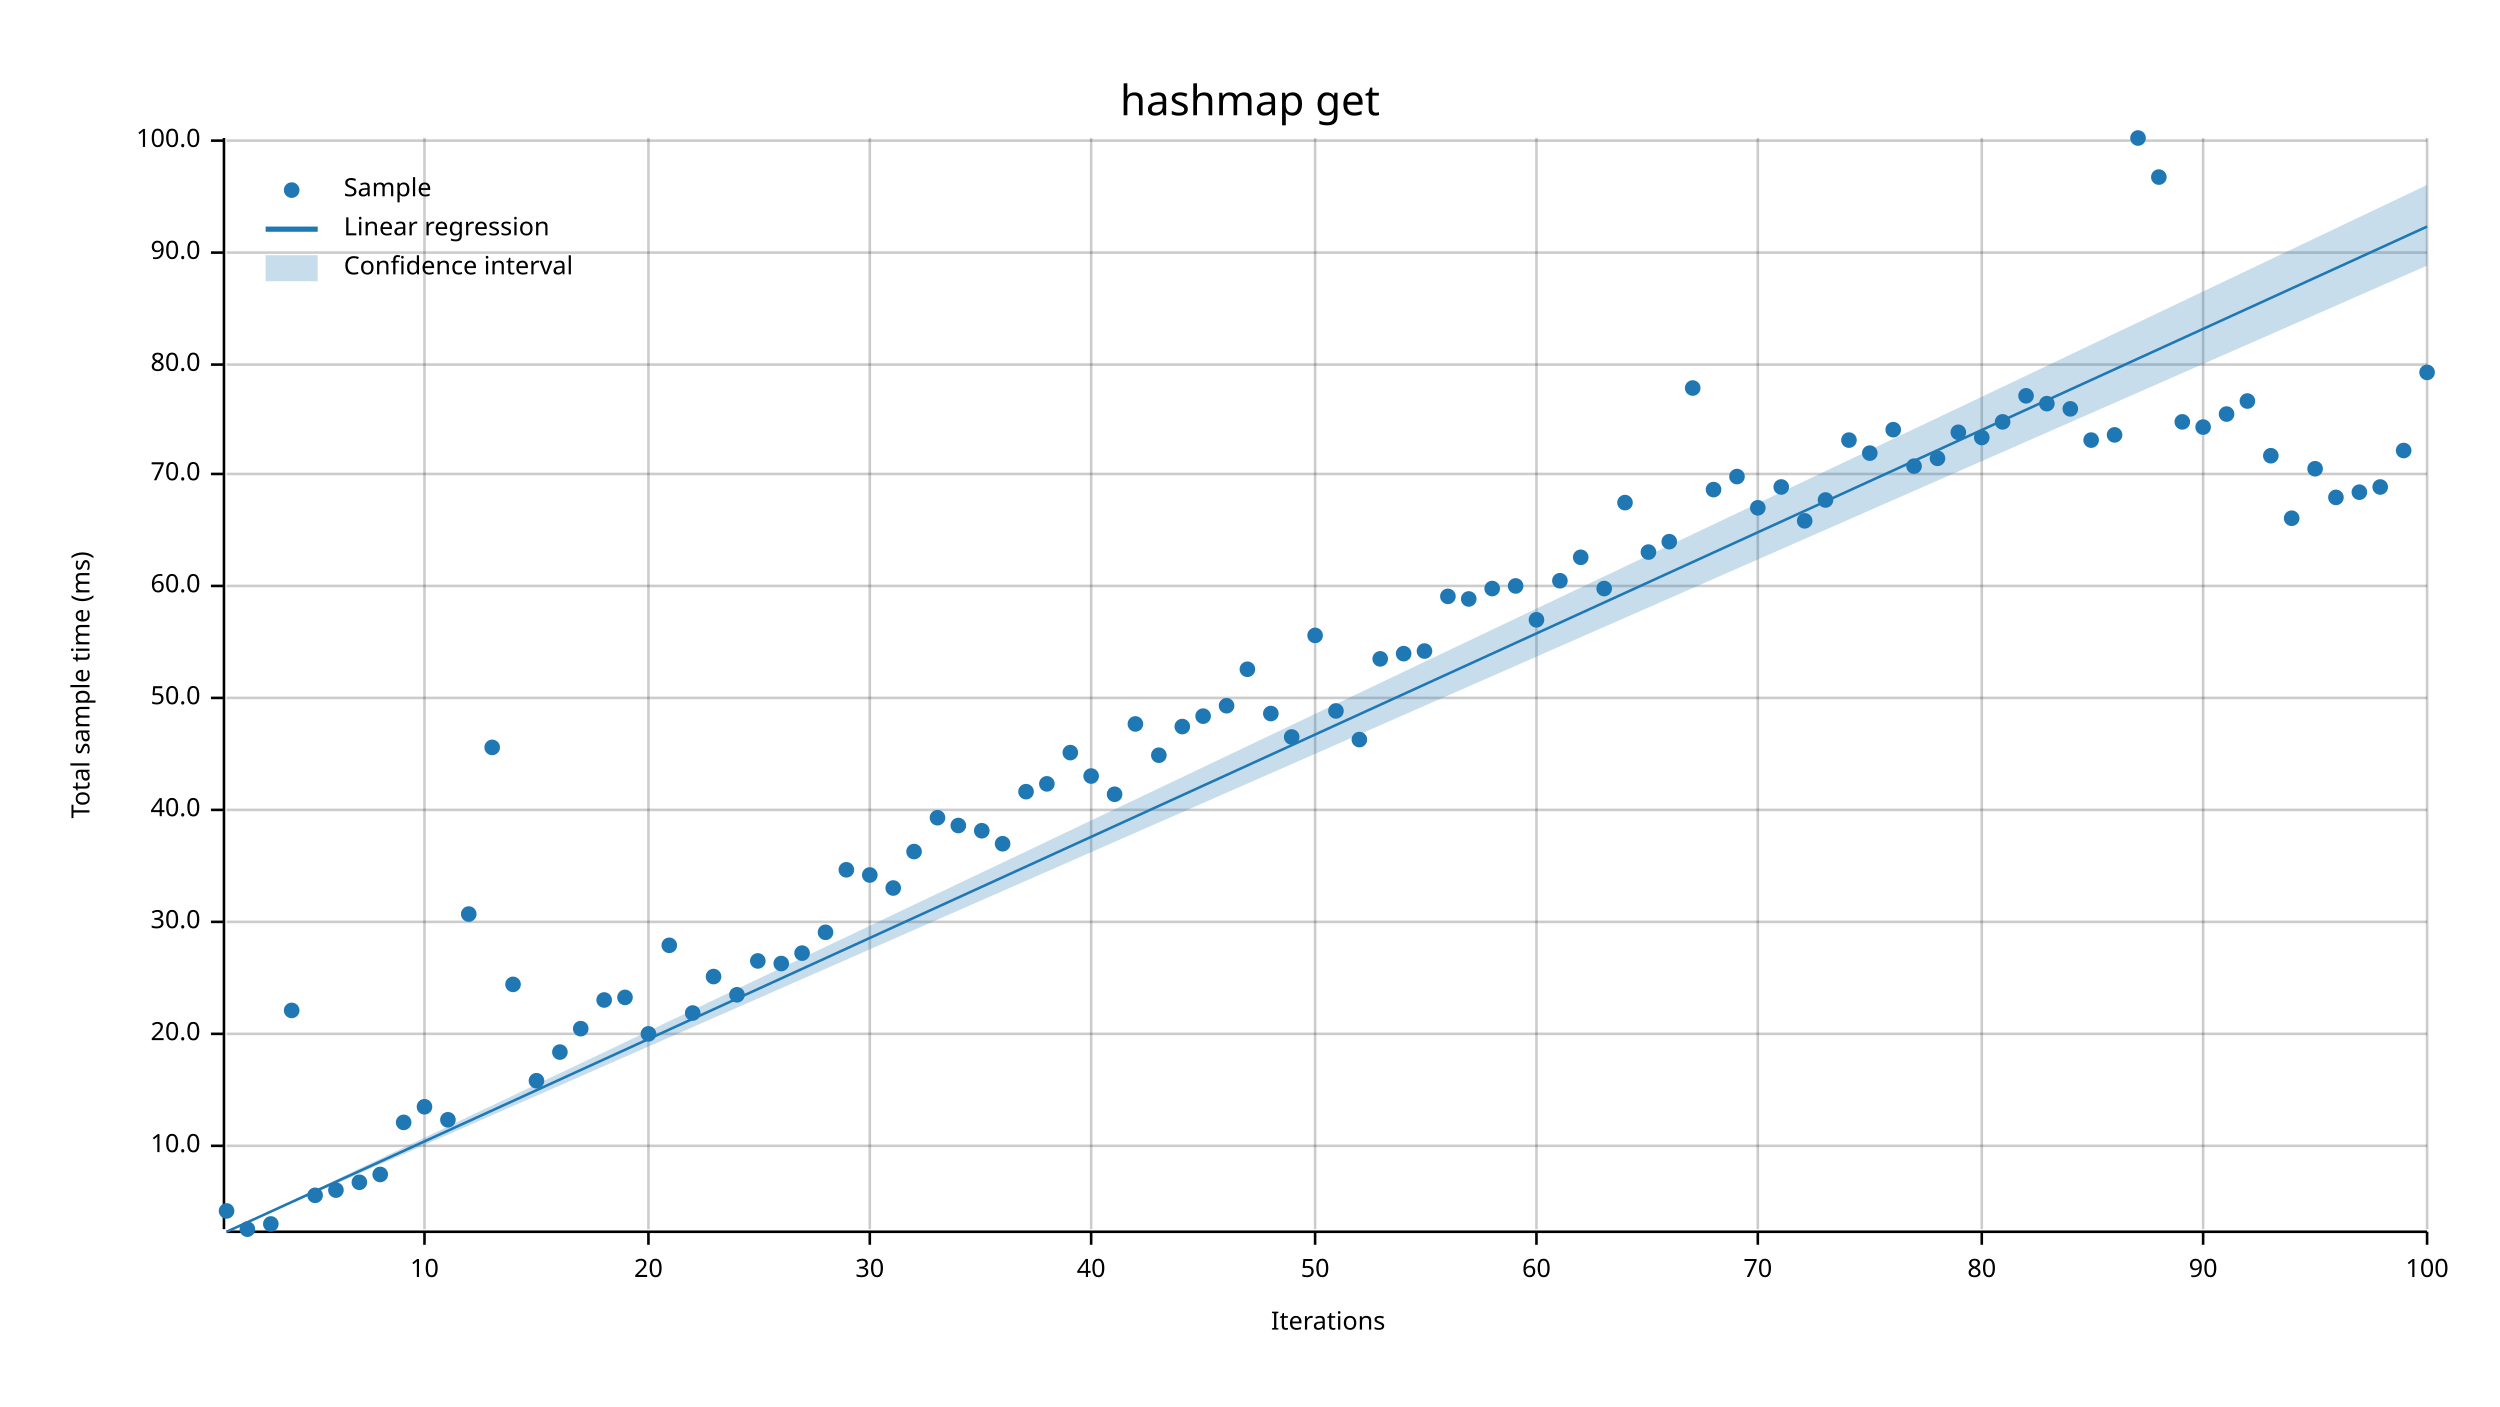
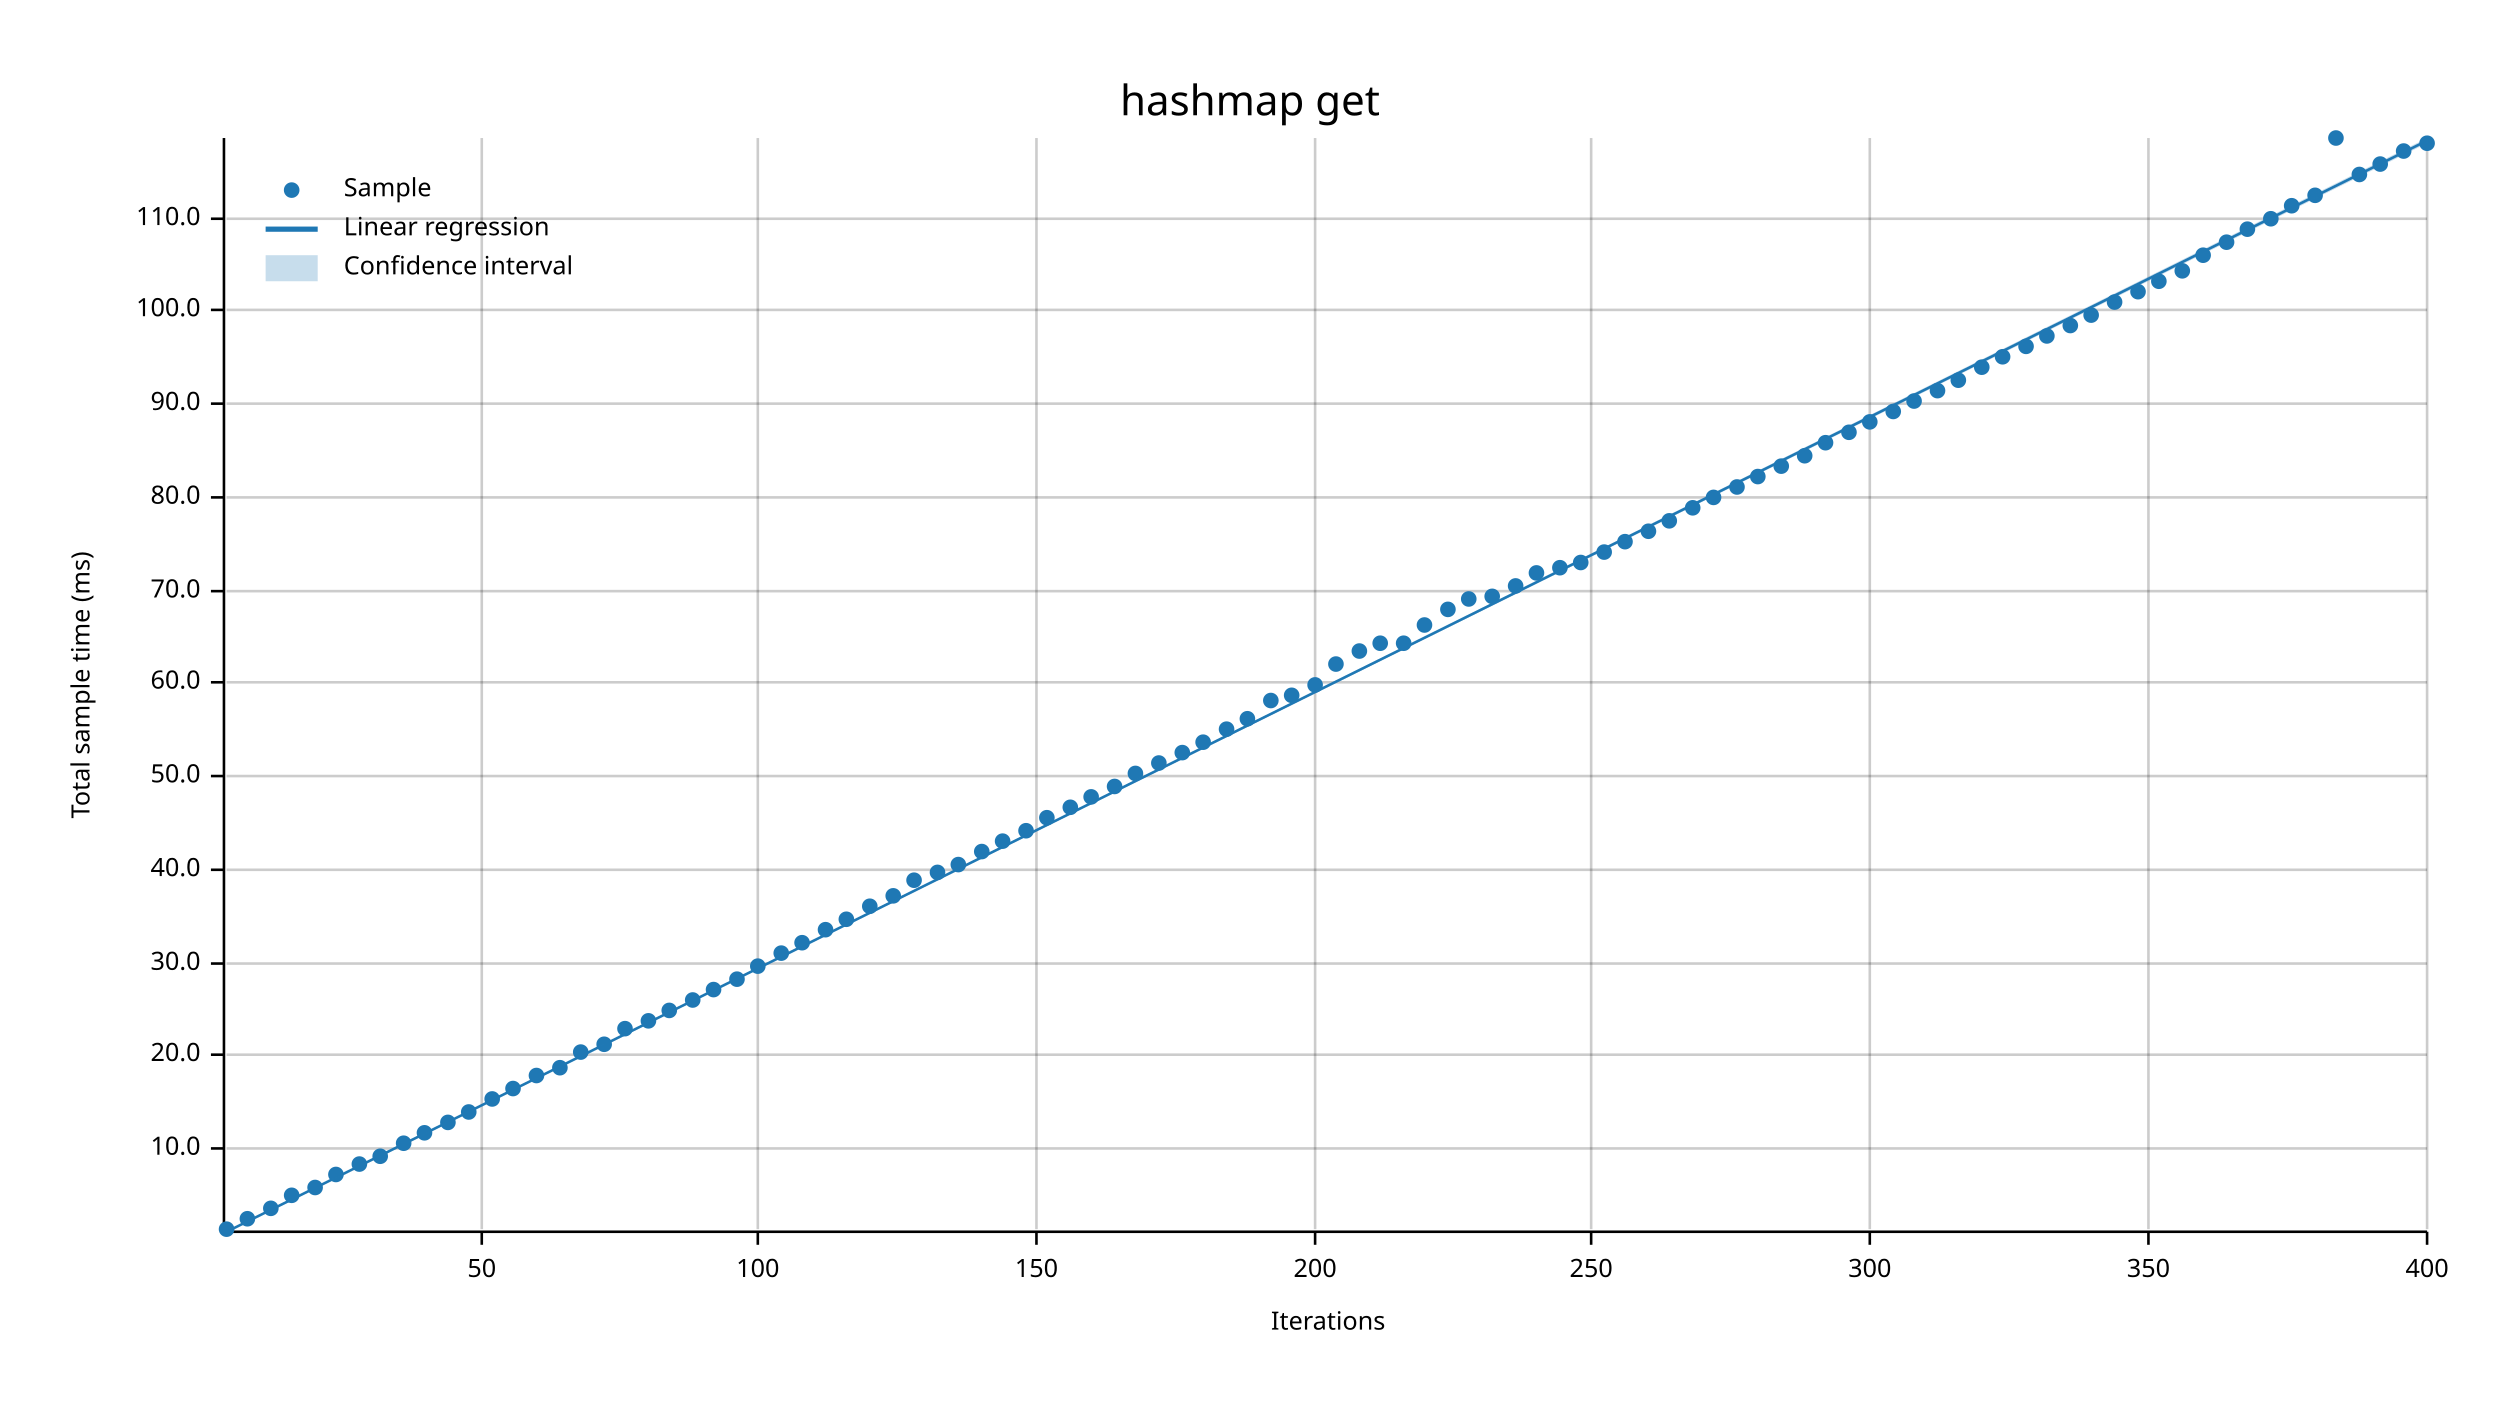
<svg xmlns="http://www.w3.org/2000/svg" width="960" height="540" viewBox="0 0 960 540">
  <text x="480" y="32" dy="0.76em" text-anchor="middle" font-family="sans-serif" font-size="16.129" opacity="1" fill="#000000">
hashmap get
</text>
  <text x="27" y="263" dy="0.76em" text-anchor="middle" font-family="sans-serif" font-size="9.677" opacity="1" fill="#000000" transform="rotate(270, 27, 263)">
Total sample time (ms)
</text>
  <text x="510" y="513" dy="-0.5ex" text-anchor="middle" font-family="sans-serif" font-size="9.677" opacity="1" fill="#000000">
Iterations
</text>
-   <line opacity="0.2" stroke="#000000" stroke-width="1" x1="163" y1="472" x2="163" y2="53" />
-   <line opacity="0.2" stroke="#000000" stroke-width="1" x1="249" y1="472" x2="249" y2="53" />
-   <line opacity="0.2" stroke="#000000" stroke-width="1" x1="334" y1="472" x2="334" y2="53" />
-   <line opacity="0.2" stroke="#000000" stroke-width="1" x1="419" y1="472" x2="419" y2="53" />
+   <line opacity="0.2" stroke="#000000" stroke-width="1" x1="185" y1="472" x2="185" y2="53" />
+   <line opacity="0.2" stroke="#000000" stroke-width="1" x1="291" y1="472" x2="291" y2="53" />
+   <line opacity="0.2" stroke="#000000" stroke-width="1" x1="398" y1="472" x2="398" y2="53" />
  <line opacity="0.2" stroke="#000000" stroke-width="1" x1="505" y1="472" x2="505" y2="53" />
-   <line opacity="0.2" stroke="#000000" stroke-width="1" x1="590" y1="472" x2="590" y2="53" />
-   <line opacity="0.2" stroke="#000000" stroke-width="1" x1="675" y1="472" x2="675" y2="53" />
-   <line opacity="0.2" stroke="#000000" stroke-width="1" x1="761" y1="472" x2="761" y2="53" />
-   <line opacity="0.2" stroke="#000000" stroke-width="1" x1="846" y1="472" x2="846" y2="53" />
+   <line opacity="0.2" stroke="#000000" stroke-width="1" x1="611" y1="472" x2="611" y2="53" />
+   <line opacity="0.2" stroke="#000000" stroke-width="1" x1="718" y1="472" x2="718" y2="53" />
+   <line opacity="0.2" stroke="#000000" stroke-width="1" x1="825" y1="472" x2="825" y2="53" />
  <line opacity="0.2" stroke="#000000" stroke-width="1" x1="932" y1="472" x2="932" y2="53" />
-   <line opacity="0.2" stroke="#000000" stroke-width="1" x1="87" y1="440" x2="932" y2="440" />
-   <line opacity="0.2" stroke="#000000" stroke-width="1" x1="87" y1="397" x2="932" y2="397" />
-   <line opacity="0.2" stroke="#000000" stroke-width="1" x1="87" y1="354" x2="932" y2="354" />
-   <line opacity="0.2" stroke="#000000" stroke-width="1" x1="87" y1="311" x2="932" y2="311" />
-   <line opacity="0.2" stroke="#000000" stroke-width="1" x1="87" y1="268" x2="932" y2="268" />
-   <line opacity="0.2" stroke="#000000" stroke-width="1" x1="87" y1="225" x2="932" y2="225" />
-   <line opacity="0.2" stroke="#000000" stroke-width="1" x1="87" y1="182" x2="932" y2="182" />
-   <line opacity="0.2" stroke="#000000" stroke-width="1" x1="87" y1="140" x2="932" y2="140" />
-   <line opacity="0.2" stroke="#000000" stroke-width="1" x1="87" y1="97" x2="932" y2="97" />
-   <line opacity="0.2" stroke="#000000" stroke-width="1" x1="87" y1="54" x2="932" y2="54" />
+   <line opacity="0.2" stroke="#000000" stroke-width="1" x1="87" y1="441" x2="932" y2="441" />
+   <line opacity="0.2" stroke="#000000" stroke-width="1" x1="87" y1="405" x2="932" y2="405" />
+   <line opacity="0.2" stroke="#000000" stroke-width="1" x1="87" y1="370" x2="932" y2="370" />
+   <line opacity="0.2" stroke="#000000" stroke-width="1" x1="87" y1="334" x2="932" y2="334" />
+   <line opacity="0.2" stroke="#000000" stroke-width="1" x1="87" y1="298" x2="932" y2="298" />
+   <line opacity="0.2" stroke="#000000" stroke-width="1" x1="87" y1="262" x2="932" y2="262" />
+   <line opacity="0.2" stroke="#000000" stroke-width="1" x1="87" y1="227" x2="932" y2="227" />
+   <line opacity="0.2" stroke="#000000" stroke-width="1" x1="87" y1="191" x2="932" y2="191" />
+   <line opacity="0.2" stroke="#000000" stroke-width="1" x1="87" y1="155" x2="932" y2="155" />
+   <line opacity="0.2" stroke="#000000" stroke-width="1" x1="87" y1="119" x2="932" y2="119" />
+   <line opacity="0.2" stroke="#000000" stroke-width="1" x1="87" y1="84" x2="932" y2="84" />
  <polyline fill="none" opacity="1" stroke="#000000" stroke-width="1" points="86,53 86,472 " />
-   <text x="77" y="440" dy="0.5ex" text-anchor="end" font-family="sans-serif" font-size="9.677" opacity="1" fill="#000000">
+   <text x="77" y="441" dy="0.5ex" text-anchor="end" font-family="sans-serif" font-size="9.677" opacity="1" fill="#000000">
10.0
</text>
-   <polyline fill="none" opacity="1" stroke="#000000" stroke-width="1" points="81,440 86,440 " />
-   <text x="77" y="397" dy="0.5ex" text-anchor="end" font-family="sans-serif" font-size="9.677" opacity="1" fill="#000000">
+   <polyline fill="none" opacity="1" stroke="#000000" stroke-width="1" points="81,441 86,441 " />
+   <text x="77" y="405" dy="0.5ex" text-anchor="end" font-family="sans-serif" font-size="9.677" opacity="1" fill="#000000">
20.0
</text>
-   <polyline fill="none" opacity="1" stroke="#000000" stroke-width="1" points="81,397 86,397 " />
-   <text x="77" y="354" dy="0.5ex" text-anchor="end" font-family="sans-serif" font-size="9.677" opacity="1" fill="#000000">
+   <polyline fill="none" opacity="1" stroke="#000000" stroke-width="1" points="81,405 86,405 " />
+   <text x="77" y="370" dy="0.5ex" text-anchor="end" font-family="sans-serif" font-size="9.677" opacity="1" fill="#000000">
30.0
</text>
-   <polyline fill="none" opacity="1" stroke="#000000" stroke-width="1" points="81,354 86,354 " />
-   <text x="77" y="311" dy="0.5ex" text-anchor="end" font-family="sans-serif" font-size="9.677" opacity="1" fill="#000000">
+   <polyline fill="none" opacity="1" stroke="#000000" stroke-width="1" points="81,370 86,370 " />
+   <text x="77" y="334" dy="0.5ex" text-anchor="end" font-family="sans-serif" font-size="9.677" opacity="1" fill="#000000">
40.0
</text>
-   <polyline fill="none" opacity="1" stroke="#000000" stroke-width="1" points="81,311 86,311 " />
-   <text x="77" y="268" dy="0.5ex" text-anchor="end" font-family="sans-serif" font-size="9.677" opacity="1" fill="#000000">
+   <polyline fill="none" opacity="1" stroke="#000000" stroke-width="1" points="81,334 86,334 " />
+   <text x="77" y="298" dy="0.5ex" text-anchor="end" font-family="sans-serif" font-size="9.677" opacity="1" fill="#000000">
50.0
</text>
-   <polyline fill="none" opacity="1" stroke="#000000" stroke-width="1" points="81,268 86,268 " />
-   <text x="77" y="225" dy="0.5ex" text-anchor="end" font-family="sans-serif" font-size="9.677" opacity="1" fill="#000000">
+   <polyline fill="none" opacity="1" stroke="#000000" stroke-width="1" points="81,298 86,298 " />
+   <text x="77" y="262" dy="0.5ex" text-anchor="end" font-family="sans-serif" font-size="9.677" opacity="1" fill="#000000">
60.0
</text>
-   <polyline fill="none" opacity="1" stroke="#000000" stroke-width="1" points="81,225 86,225 " />
-   <text x="77" y="182" dy="0.5ex" text-anchor="end" font-family="sans-serif" font-size="9.677" opacity="1" fill="#000000">
+   <polyline fill="none" opacity="1" stroke="#000000" stroke-width="1" points="81,262 86,262 " />
+   <text x="77" y="227" dy="0.5ex" text-anchor="end" font-family="sans-serif" font-size="9.677" opacity="1" fill="#000000">
70.0
</text>
-   <polyline fill="none" opacity="1" stroke="#000000" stroke-width="1" points="81,182 86,182 " />
-   <text x="77" y="140" dy="0.5ex" text-anchor="end" font-family="sans-serif" font-size="9.677" opacity="1" fill="#000000">
+   <polyline fill="none" opacity="1" stroke="#000000" stroke-width="1" points="81,227 86,227 " />
+   <text x="77" y="191" dy="0.5ex" text-anchor="end" font-family="sans-serif" font-size="9.677" opacity="1" fill="#000000">
80.0
</text>
-   <polyline fill="none" opacity="1" stroke="#000000" stroke-width="1" points="81,140 86,140 " />
-   <text x="77" y="97" dy="0.5ex" text-anchor="end" font-family="sans-serif" font-size="9.677" opacity="1" fill="#000000">
+   <polyline fill="none" opacity="1" stroke="#000000" stroke-width="1" points="81,191 86,191 " />
+   <text x="77" y="155" dy="0.5ex" text-anchor="end" font-family="sans-serif" font-size="9.677" opacity="1" fill="#000000">
90.0
</text>
-   <polyline fill="none" opacity="1" stroke="#000000" stroke-width="1" points="81,97 86,97 " />
-   <text x="77" y="54" dy="0.5ex" text-anchor="end" font-family="sans-serif" font-size="9.677" opacity="1" fill="#000000">
+   <polyline fill="none" opacity="1" stroke="#000000" stroke-width="1" points="81,155 86,155 " />
+   <text x="77" y="119" dy="0.5ex" text-anchor="end" font-family="sans-serif" font-size="9.677" opacity="1" fill="#000000">
100.0
</text>
-   <polyline fill="none" opacity="1" stroke="#000000" stroke-width="1" points="81,54 86,54 " />
+   <polyline fill="none" opacity="1" stroke="#000000" stroke-width="1" points="81,119 86,119 " />
+   <text x="77" y="84" dy="0.5ex" text-anchor="end" font-family="sans-serif" font-size="9.677" opacity="1" fill="#000000">
+ 110.0
+ </text>
+   <polyline fill="none" opacity="1" stroke="#000000" stroke-width="1" points="81,84 86,84 " />
  <polyline fill="none" opacity="1" stroke="#000000" stroke-width="1" points="87,473 932,473 " />
-   <text x="163" y="483" dy="0.76em" text-anchor="middle" font-family="sans-serif" font-size="9.677" opacity="1" fill="#000000">
- 10
- </text>
-   <polyline fill="none" opacity="1" stroke="#000000" stroke-width="1" points="163,473 163,478 " />
-   <text x="249" y="483" dy="0.76em" text-anchor="middle" font-family="sans-serif" font-size="9.677" opacity="1" fill="#000000">
- 20
- </text>
-   <polyline fill="none" opacity="1" stroke="#000000" stroke-width="1" points="249,473 249,478 " />
-   <text x="334" y="483" dy="0.76em" text-anchor="middle" font-family="sans-serif" font-size="9.677" opacity="1" fill="#000000">
- 30
- </text>
-   <polyline fill="none" opacity="1" stroke="#000000" stroke-width="1" points="334,473 334,478 " />
-   <text x="419" y="483" dy="0.76em" text-anchor="middle" font-family="sans-serif" font-size="9.677" opacity="1" fill="#000000">
- 40
- </text>
-   <polyline fill="none" opacity="1" stroke="#000000" stroke-width="1" points="419,473 419,478 " />
+   <text x="185" y="483" dy="0.76em" text-anchor="middle" font-family="sans-serif" font-size="9.677" opacity="1" fill="#000000">
+ 50
+ </text>
+   <polyline fill="none" opacity="1" stroke="#000000" stroke-width="1" points="185,473 185,478 " />
+   <text x="291" y="483" dy="0.76em" text-anchor="middle" font-family="sans-serif" font-size="9.677" opacity="1" fill="#000000">
+ 100
+ </text>
+   <polyline fill="none" opacity="1" stroke="#000000" stroke-width="1" points="291,473 291,478 " />
+   <text x="398" y="483" dy="0.76em" text-anchor="middle" font-family="sans-serif" font-size="9.677" opacity="1" fill="#000000">
+ 150
+ </text>
+   <polyline fill="none" opacity="1" stroke="#000000" stroke-width="1" points="398,473 398,478 " />
  <text x="505" y="483" dy="0.76em" text-anchor="middle" font-family="sans-serif" font-size="9.677" opacity="1" fill="#000000">
- 50
+ 200
</text>
  <polyline fill="none" opacity="1" stroke="#000000" stroke-width="1" points="505,473 505,478 " />
-   <text x="590" y="483" dy="0.76em" text-anchor="middle" font-family="sans-serif" font-size="9.677" opacity="1" fill="#000000">
- 60
- </text>
-   <polyline fill="none" opacity="1" stroke="#000000" stroke-width="1" points="590,473 590,478 " />
-   <text x="675" y="483" dy="0.76em" text-anchor="middle" font-family="sans-serif" font-size="9.677" opacity="1" fill="#000000">
- 70
- </text>
-   <polyline fill="none" opacity="1" stroke="#000000" stroke-width="1" points="675,473 675,478 " />
-   <text x="761" y="483" dy="0.76em" text-anchor="middle" font-family="sans-serif" font-size="9.677" opacity="1" fill="#000000">
- 80
- </text>
-   <polyline fill="none" opacity="1" stroke="#000000" stroke-width="1" points="761,473 761,478 " />
-   <text x="846" y="483" dy="0.76em" text-anchor="middle" font-family="sans-serif" font-size="9.677" opacity="1" fill="#000000">
- 90
- </text>
-   <polyline fill="none" opacity="1" stroke="#000000" stroke-width="1" points="846,473 846,478 " />
+   <text x="611" y="483" dy="0.76em" text-anchor="middle" font-family="sans-serif" font-size="9.677" opacity="1" fill="#000000">
+ 250
+ </text>
+   <polyline fill="none" opacity="1" stroke="#000000" stroke-width="1" points="611,473 611,478 " />
+   <text x="718" y="483" dy="0.76em" text-anchor="middle" font-family="sans-serif" font-size="9.677" opacity="1" fill="#000000">
+ 300
+ </text>
+   <polyline fill="none" opacity="1" stroke="#000000" stroke-width="1" points="718,473 718,478 " />
+   <text x="825" y="483" dy="0.76em" text-anchor="middle" font-family="sans-serif" font-size="9.677" opacity="1" fill="#000000">
+ 350
+ </text>
+   <polyline fill="none" opacity="1" stroke="#000000" stroke-width="1" points="825,473 825,478 " />
  <text x="932" y="483" dy="0.76em" text-anchor="middle" font-family="sans-serif" font-size="9.677" opacity="1" fill="#000000">
- 100
+ 400
</text>
  <polyline fill="none" opacity="1" stroke="#000000" stroke-width="1" points="932,473 932,478 " />
-   <circle cx="87" cy="465" r="3" opacity="1" fill="#1F78B4" stroke="none" stroke-width="1" />
-   <circle cx="95" cy="472" r="3" opacity="1" fill="#1F78B4" stroke="none" stroke-width="1" />
-   <circle cx="104" cy="470" r="3" opacity="1" fill="#1F78B4" stroke="none" stroke-width="1" />
-   <circle cx="112" cy="388" r="3" opacity="1" fill="#1F78B4" stroke="none" stroke-width="1" />
-   <circle cx="121" cy="459" r="3" opacity="1" fill="#1F78B4" stroke="none" stroke-width="1" />
-   <circle cx="129" cy="457" r="3" opacity="1" fill="#1F78B4" stroke="none" stroke-width="1" />
-   <circle cx="138" cy="454" r="3" opacity="1" fill="#1F78B4" stroke="none" stroke-width="1" />
-   <circle cx="146" cy="451" r="3" opacity="1" fill="#1F78B4" stroke="none" stroke-width="1" />
-   <circle cx="155" cy="431" r="3" opacity="1" fill="#1F78B4" stroke="none" stroke-width="1" />
-   <circle cx="163" cy="425" r="3" opacity="1" fill="#1F78B4" stroke="none" stroke-width="1" />
-   <circle cx="172" cy="430" r="3" opacity="1" fill="#1F78B4" stroke="none" stroke-width="1" />
-   <circle cx="180" cy="351" r="3" opacity="1" fill="#1F78B4" stroke="none" stroke-width="1" />
-   <circle cx="189" cy="287" r="3" opacity="1" fill="#1F78B4" stroke="none" stroke-width="1" />
-   <circle cx="197" cy="378" r="3" opacity="1" fill="#1F78B4" stroke="none" stroke-width="1" />
-   <circle cx="206" cy="415" r="3" opacity="1" fill="#1F78B4" stroke="none" stroke-width="1" />
-   <circle cx="215" cy="404" r="3" opacity="1" fill="#1F78B4" stroke="none" stroke-width="1" />
-   <circle cx="223" cy="395" r="3" opacity="1" fill="#1F78B4" stroke="none" stroke-width="1" />
-   <circle cx="232" cy="384" r="3" opacity="1" fill="#1F78B4" stroke="none" stroke-width="1" />
-   <circle cx="240" cy="383" r="3" opacity="1" fill="#1F78B4" stroke="none" stroke-width="1" />
-   <circle cx="249" cy="397" r="3" opacity="1" fill="#1F78B4" stroke="none" stroke-width="1" />
-   <circle cx="257" cy="363" r="3" opacity="1" fill="#1F78B4" stroke="none" stroke-width="1" />
-   <circle cx="266" cy="389" r="3" opacity="1" fill="#1F78B4" stroke="none" stroke-width="1" />
-   <circle cx="274" cy="375" r="3" opacity="1" fill="#1F78B4" stroke="none" stroke-width="1" />
-   <circle cx="283" cy="382" r="3" opacity="1" fill="#1F78B4" stroke="none" stroke-width="1" />
-   <circle cx="291" cy="369" r="3" opacity="1" fill="#1F78B4" stroke="none" stroke-width="1" />
-   <circle cx="300" cy="370" r="3" opacity="1" fill="#1F78B4" stroke="none" stroke-width="1" />
-   <circle cx="308" cy="366" r="3" opacity="1" fill="#1F78B4" stroke="none" stroke-width="1" />
-   <circle cx="317" cy="358" r="3" opacity="1" fill="#1F78B4" stroke="none" stroke-width="1" />
-   <circle cx="325" cy="334" r="3" opacity="1" fill="#1F78B4" stroke="none" stroke-width="1" />
-   <circle cx="334" cy="336" r="3" opacity="1" fill="#1F78B4" stroke="none" stroke-width="1" />
-   <circle cx="343" cy="341" r="3" opacity="1" fill="#1F78B4" stroke="none" stroke-width="1" />
-   <circle cx="351" cy="327" r="3" opacity="1" fill="#1F78B4" stroke="none" stroke-width="1" />
-   <circle cx="360" cy="314" r="3" opacity="1" fill="#1F78B4" stroke="none" stroke-width="1" />
-   <circle cx="368" cy="317" r="3" opacity="1" fill="#1F78B4" stroke="none" stroke-width="1" />
-   <circle cx="377" cy="319" r="3" opacity="1" fill="#1F78B4" stroke="none" stroke-width="1" />
-   <circle cx="385" cy="324" r="3" opacity="1" fill="#1F78B4" stroke="none" stroke-width="1" />
-   <circle cx="394" cy="304" r="3" opacity="1" fill="#1F78B4" stroke="none" stroke-width="1" />
-   <circle cx="402" cy="301" r="3" opacity="1" fill="#1F78B4" stroke="none" stroke-width="1" />
-   <circle cx="411" cy="289" r="3" opacity="1" fill="#1F78B4" stroke="none" stroke-width="1" />
-   <circle cx="419" cy="298" r="3" opacity="1" fill="#1F78B4" stroke="none" stroke-width="1" />
-   <circle cx="428" cy="305" r="3" opacity="1" fill="#1F78B4" stroke="none" stroke-width="1" />
-   <circle cx="436" cy="278" r="3" opacity="1" fill="#1F78B4" stroke="none" stroke-width="1" />
-   <circle cx="445" cy="290" r="3" opacity="1" fill="#1F78B4" stroke="none" stroke-width="1" />
-   <circle cx="454" cy="279" r="3" opacity="1" fill="#1F78B4" stroke="none" stroke-width="1" />
-   <circle cx="462" cy="275" r="3" opacity="1" fill="#1F78B4" stroke="none" stroke-width="1" />
-   <circle cx="471" cy="271" r="3" opacity="1" fill="#1F78B4" stroke="none" stroke-width="1" />
-   <circle cx="479" cy="257" r="3" opacity="1" fill="#1F78B4" stroke="none" stroke-width="1" />
-   <circle cx="488" cy="274" r="3" opacity="1" fill="#1F78B4" stroke="none" stroke-width="1" />
-   <circle cx="496" cy="283" r="3" opacity="1" fill="#1F78B4" stroke="none" stroke-width="1" />
-   <circle cx="505" cy="244" r="3" opacity="1" fill="#1F78B4" stroke="none" stroke-width="1" />
-   <circle cx="513" cy="273" r="3" opacity="1" fill="#1F78B4" stroke="none" stroke-width="1" />
-   <circle cx="522" cy="284" r="3" opacity="1" fill="#1F78B4" stroke="none" stroke-width="1" />
-   <circle cx="530" cy="253" r="3" opacity="1" fill="#1F78B4" stroke="none" stroke-width="1" />
-   <circle cx="539" cy="251" r="3" opacity="1" fill="#1F78B4" stroke="none" stroke-width="1" />
-   <circle cx="547" cy="250" r="3" opacity="1" fill="#1F78B4" stroke="none" stroke-width="1" />
-   <circle cx="556" cy="229" r="3" opacity="1" fill="#1F78B4" stroke="none" stroke-width="1" />
+   <circle cx="87" cy="472" r="3" opacity="1" fill="#1F78B4" stroke="none" stroke-width="1" />
+   <circle cx="95" cy="468" r="3" opacity="1" fill="#1F78B4" stroke="none" stroke-width="1" />
+   <circle cx="104" cy="464" r="3" opacity="1" fill="#1F78B4" stroke="none" stroke-width="1" />
+   <circle cx="112" cy="459" r="3" opacity="1" fill="#1F78B4" stroke="none" stroke-width="1" />
+   <circle cx="121" cy="456" r="3" opacity="1" fill="#1F78B4" stroke="none" stroke-width="1" />
+   <circle cx="129" cy="451" r="3" opacity="1" fill="#1F78B4" stroke="none" stroke-width="1" />
+   <circle cx="138" cy="447" r="3" opacity="1" fill="#1F78B4" stroke="none" stroke-width="1" />
+   <circle cx="146" cy="444" r="3" opacity="1" fill="#1F78B4" stroke="none" stroke-width="1" />
+   <circle cx="155" cy="439" r="3" opacity="1" fill="#1F78B4" stroke="none" stroke-width="1" />
+   <circle cx="163" cy="435" r="3" opacity="1" fill="#1F78B4" stroke="none" stroke-width="1" />
+   <circle cx="172" cy="431" r="3" opacity="1" fill="#1F78B4" stroke="none" stroke-width="1" />
+   <circle cx="180" cy="427" r="3" opacity="1" fill="#1F78B4" stroke="none" stroke-width="1" />
+   <circle cx="189" cy="422" r="3" opacity="1" fill="#1F78B4" stroke="none" stroke-width="1" />
+   <circle cx="197" cy="418" r="3" opacity="1" fill="#1F78B4" stroke="none" stroke-width="1" />
+   <circle cx="206" cy="413" r="3" opacity="1" fill="#1F78B4" stroke="none" stroke-width="1" />
+   <circle cx="215" cy="410" r="3" opacity="1" fill="#1F78B4" stroke="none" stroke-width="1" />
+   <circle cx="223" cy="404" r="3" opacity="1" fill="#1F78B4" stroke="none" stroke-width="1" />
+   <circle cx="232" cy="401" r="3" opacity="1" fill="#1F78B4" stroke="none" stroke-width="1" />
+   <circle cx="240" cy="395" r="3" opacity="1" fill="#1F78B4" stroke="none" stroke-width="1" />
+   <circle cx="249" cy="392" r="3" opacity="1" fill="#1F78B4" stroke="none" stroke-width="1" />
+   <circle cx="257" cy="388" r="3" opacity="1" fill="#1F78B4" stroke="none" stroke-width="1" />
+   <circle cx="266" cy="384" r="3" opacity="1" fill="#1F78B4" stroke="none" stroke-width="1" />
+   <circle cx="274" cy="380" r="3" opacity="1" fill="#1F78B4" stroke="none" stroke-width="1" />
+   <circle cx="283" cy="376" r="3" opacity="1" fill="#1F78B4" stroke="none" stroke-width="1" />
+   <circle cx="291" cy="371" r="3" opacity="1" fill="#1F78B4" stroke="none" stroke-width="1" />
+   <circle cx="300" cy="366" r="3" opacity="1" fill="#1F78B4" stroke="none" stroke-width="1" />
+   <circle cx="308" cy="362" r="3" opacity="1" fill="#1F78B4" stroke="none" stroke-width="1" />
+   <circle cx="317" cy="357" r="3" opacity="1" fill="#1F78B4" stroke="none" stroke-width="1" />
+   <circle cx="325" cy="353" r="3" opacity="1" fill="#1F78B4" stroke="none" stroke-width="1" />
+   <circle cx="334" cy="348" r="3" opacity="1" fill="#1F78B4" stroke="none" stroke-width="1" />
+   <circle cx="343" cy="344" r="3" opacity="1" fill="#1F78B4" stroke="none" stroke-width="1" />
+   <circle cx="351" cy="338" r="3" opacity="1" fill="#1F78B4" stroke="none" stroke-width="1" />
+   <circle cx="360" cy="335" r="3" opacity="1" fill="#1F78B4" stroke="none" stroke-width="1" />
+   <circle cx="368" cy="332" r="3" opacity="1" fill="#1F78B4" stroke="none" stroke-width="1" />
+   <circle cx="377" cy="327" r="3" opacity="1" fill="#1F78B4" stroke="none" stroke-width="1" />
+   <circle cx="385" cy="323" r="3" opacity="1" fill="#1F78B4" stroke="none" stroke-width="1" />
+   <circle cx="394" cy="319" r="3" opacity="1" fill="#1F78B4" stroke="none" stroke-width="1" />
+   <circle cx="402" cy="314" r="3" opacity="1" fill="#1F78B4" stroke="none" stroke-width="1" />
+   <circle cx="411" cy="310" r="3" opacity="1" fill="#1F78B4" stroke="none" stroke-width="1" />
+   <circle cx="419" cy="306" r="3" opacity="1" fill="#1F78B4" stroke="none" stroke-width="1" />
+   <circle cx="428" cy="302" r="3" opacity="1" fill="#1F78B4" stroke="none" stroke-width="1" />
+   <circle cx="436" cy="297" r="3" opacity="1" fill="#1F78B4" stroke="none" stroke-width="1" />
+   <circle cx="445" cy="293" r="3" opacity="1" fill="#1F78B4" stroke="none" stroke-width="1" />
+   <circle cx="454" cy="289" r="3" opacity="1" fill="#1F78B4" stroke="none" stroke-width="1" />
+   <circle cx="462" cy="285" r="3" opacity="1" fill="#1F78B4" stroke="none" stroke-width="1" />
+   <circle cx="471" cy="280" r="3" opacity="1" fill="#1F78B4" stroke="none" stroke-width="1" />
+   <circle cx="479" cy="276" r="3" opacity="1" fill="#1F78B4" stroke="none" stroke-width="1" />
+   <circle cx="488" cy="269" r="3" opacity="1" fill="#1F78B4" stroke="none" stroke-width="1" />
+   <circle cx="496" cy="267" r="3" opacity="1" fill="#1F78B4" stroke="none" stroke-width="1" />
+   <circle cx="505" cy="263" r="3" opacity="1" fill="#1F78B4" stroke="none" stroke-width="1" />
+   <circle cx="513" cy="255" r="3" opacity="1" fill="#1F78B4" stroke="none" stroke-width="1" />
+   <circle cx="522" cy="250" r="3" opacity="1" fill="#1F78B4" stroke="none" stroke-width="1" />
+   <circle cx="530" cy="247" r="3" opacity="1" fill="#1F78B4" stroke="none" stroke-width="1" />
+   <circle cx="539" cy="247" r="3" opacity="1" fill="#1F78B4" stroke="none" stroke-width="1" />
+   <circle cx="547" cy="240" r="3" opacity="1" fill="#1F78B4" stroke="none" stroke-width="1" />
+   <circle cx="556" cy="234" r="3" opacity="1" fill="#1F78B4" stroke="none" stroke-width="1" />
  <circle cx="564" cy="230" r="3" opacity="1" fill="#1F78B4" stroke="none" stroke-width="1" />
-   <circle cx="573" cy="226" r="3" opacity="1" fill="#1F78B4" stroke="none" stroke-width="1" />
+   <circle cx="573" cy="229" r="3" opacity="1" fill="#1F78B4" stroke="none" stroke-width="1" />
  <circle cx="582" cy="225" r="3" opacity="1" fill="#1F78B4" stroke="none" stroke-width="1" />
-   <circle cx="590" cy="238" r="3" opacity="1" fill="#1F78B4" stroke="none" stroke-width="1" />
-   <circle cx="599" cy="223" r="3" opacity="1" fill="#1F78B4" stroke="none" stroke-width="1" />
-   <circle cx="607" cy="214" r="3" opacity="1" fill="#1F78B4" stroke="none" stroke-width="1" />
-   <circle cx="616" cy="226" r="3" opacity="1" fill="#1F78B4" stroke="none" stroke-width="1" />
-   <circle cx="624" cy="193" r="3" opacity="1" fill="#1F78B4" stroke="none" stroke-width="1" />
-   <circle cx="633" cy="212" r="3" opacity="1" fill="#1F78B4" stroke="none" stroke-width="1" />
-   <circle cx="641" cy="208" r="3" opacity="1" fill="#1F78B4" stroke="none" stroke-width="1" />
-   <circle cx="650" cy="149" r="3" opacity="1" fill="#1F78B4" stroke="none" stroke-width="1" />
-   <circle cx="658" cy="188" r="3" opacity="1" fill="#1F78B4" stroke="none" stroke-width="1" />
-   <circle cx="667" cy="183" r="3" opacity="1" fill="#1F78B4" stroke="none" stroke-width="1" />
-   <circle cx="675" cy="195" r="3" opacity="1" fill="#1F78B4" stroke="none" stroke-width="1" />
-   <circle cx="684" cy="187" r="3" opacity="1" fill="#1F78B4" stroke="none" stroke-width="1" />
-   <circle cx="693" cy="200" r="3" opacity="1" fill="#1F78B4" stroke="none" stroke-width="1" />
-   <circle cx="701" cy="192" r="3" opacity="1" fill="#1F78B4" stroke="none" stroke-width="1" />
-   <circle cx="710" cy="169" r="3" opacity="1" fill="#1F78B4" stroke="none" stroke-width="1" />
-   <circle cx="718" cy="174" r="3" opacity="1" fill="#1F78B4" stroke="none" stroke-width="1" />
-   <circle cx="727" cy="165" r="3" opacity="1" fill="#1F78B4" stroke="none" stroke-width="1" />
-   <circle cx="735" cy="179" r="3" opacity="1" fill="#1F78B4" stroke="none" stroke-width="1" />
-   <circle cx="744" cy="176" r="3" opacity="1" fill="#1F78B4" stroke="none" stroke-width="1" />
-   <circle cx="752" cy="166" r="3" opacity="1" fill="#1F78B4" stroke="none" stroke-width="1" />
-   <circle cx="761" cy="168" r="3" opacity="1" fill="#1F78B4" stroke="none" stroke-width="1" />
-   <circle cx="769" cy="162" r="3" opacity="1" fill="#1F78B4" stroke="none" stroke-width="1" />
-   <circle cx="778" cy="152" r="3" opacity="1" fill="#1F78B4" stroke="none" stroke-width="1" />
-   <circle cx="786" cy="155" r="3" opacity="1" fill="#1F78B4" stroke="none" stroke-width="1" />
-   <circle cx="795" cy="157" r="3" opacity="1" fill="#1F78B4" stroke="none" stroke-width="1" />
-   <circle cx="803" cy="169" r="3" opacity="1" fill="#1F78B4" stroke="none" stroke-width="1" />
-   <circle cx="812" cy="167" r="3" opacity="1" fill="#1F78B4" stroke="none" stroke-width="1" />
-   <circle cx="821" cy="53" r="3" opacity="1" fill="#1F78B4" stroke="none" stroke-width="1" />
-   <circle cx="829" cy="68" r="3" opacity="1" fill="#1F78B4" stroke="none" stroke-width="1" />
-   <circle cx="838" cy="162" r="3" opacity="1" fill="#1F78B4" stroke="none" stroke-width="1" />
-   <circle cx="846" cy="164" r="3" opacity="1" fill="#1F78B4" stroke="none" stroke-width="1" />
-   <circle cx="855" cy="159" r="3" opacity="1" fill="#1F78B4" stroke="none" stroke-width="1" />
-   <circle cx="863" cy="154" r="3" opacity="1" fill="#1F78B4" stroke="none" stroke-width="1" />
-   <circle cx="872" cy="175" r="3" opacity="1" fill="#1F78B4" stroke="none" stroke-width="1" />
-   <circle cx="880" cy="199" r="3" opacity="1" fill="#1F78B4" stroke="none" stroke-width="1" />
-   <circle cx="889" cy="180" r="3" opacity="1" fill="#1F78B4" stroke="none" stroke-width="1" />
-   <circle cx="897" cy="191" r="3" opacity="1" fill="#1F78B4" stroke="none" stroke-width="1" />
-   <circle cx="906" cy="189" r="3" opacity="1" fill="#1F78B4" stroke="none" stroke-width="1" />
-   <circle cx="914" cy="187" r="3" opacity="1" fill="#1F78B4" stroke="none" stroke-width="1" />
-   <circle cx="923" cy="173" r="3" opacity="1" fill="#1F78B4" stroke="none" stroke-width="1" />
-   <circle cx="932" cy="143" r="3" opacity="1" fill="#1F78B4" stroke="none" stroke-width="1" />
-   <polyline fill="none" opacity="1" stroke="#1F78B4" stroke-width="1" points="87,473 932,87 " />
-   <polygon opacity="0.25" fill="#1F78B4" points="87,473 932,102 932,71 " />
+   <circle cx="590" cy="220" r="3" opacity="1" fill="#1F78B4" stroke="none" stroke-width="1" />
+   <circle cx="599" cy="218" r="3" opacity="1" fill="#1F78B4" stroke="none" stroke-width="1" />
+   <circle cx="607" cy="216" r="3" opacity="1" fill="#1F78B4" stroke="none" stroke-width="1" />
+   <circle cx="616" cy="212" r="3" opacity="1" fill="#1F78B4" stroke="none" stroke-width="1" />
+   <circle cx="624" cy="208" r="3" opacity="1" fill="#1F78B4" stroke="none" stroke-width="1" />
+   <circle cx="633" cy="204" r="3" opacity="1" fill="#1F78B4" stroke="none" stroke-width="1" />
+   <circle cx="641" cy="200" r="3" opacity="1" fill="#1F78B4" stroke="none" stroke-width="1" />
+   <circle cx="650" cy="195" r="3" opacity="1" fill="#1F78B4" stroke="none" stroke-width="1" />
+   <circle cx="658" cy="191" r="3" opacity="1" fill="#1F78B4" stroke="none" stroke-width="1" />
+   <circle cx="667" cy="187" r="3" opacity="1" fill="#1F78B4" stroke="none" stroke-width="1" />
+   <circle cx="675" cy="183" r="3" opacity="1" fill="#1F78B4" stroke="none" stroke-width="1" />
+   <circle cx="684" cy="179" r="3" opacity="1" fill="#1F78B4" stroke="none" stroke-width="1" />
+   <circle cx="693" cy="175" r="3" opacity="1" fill="#1F78B4" stroke="none" stroke-width="1" />
+   <circle cx="701" cy="170" r="3" opacity="1" fill="#1F78B4" stroke="none" stroke-width="1" />
+   <circle cx="710" cy="166" r="3" opacity="1" fill="#1F78B4" stroke="none" stroke-width="1" />
+   <circle cx="718" cy="162" r="3" opacity="1" fill="#1F78B4" stroke="none" stroke-width="1" />
+   <circle cx="727" cy="158" r="3" opacity="1" fill="#1F78B4" stroke="none" stroke-width="1" />
+   <circle cx="735" cy="154" r="3" opacity="1" fill="#1F78B4" stroke="none" stroke-width="1" />
+   <circle cx="744" cy="150" r="3" opacity="1" fill="#1F78B4" stroke="none" stroke-width="1" />
+   <circle cx="752" cy="146" r="3" opacity="1" fill="#1F78B4" stroke="none" stroke-width="1" />
+   <circle cx="761" cy="141" r="3" opacity="1" fill="#1F78B4" stroke="none" stroke-width="1" />
+   <circle cx="769" cy="137" r="3" opacity="1" fill="#1F78B4" stroke="none" stroke-width="1" />
+   <circle cx="778" cy="133" r="3" opacity="1" fill="#1F78B4" stroke="none" stroke-width="1" />
+   <circle cx="786" cy="129" r="3" opacity="1" fill="#1F78B4" stroke="none" stroke-width="1" />
+   <circle cx="795" cy="125" r="3" opacity="1" fill="#1F78B4" stroke="none" stroke-width="1" />
+   <circle cx="803" cy="121" r="3" opacity="1" fill="#1F78B4" stroke="none" stroke-width="1" />
+   <circle cx="812" cy="116" r="3" opacity="1" fill="#1F78B4" stroke="none" stroke-width="1" />
+   <circle cx="821" cy="112" r="3" opacity="1" fill="#1F78B4" stroke="none" stroke-width="1" />
+   <circle cx="829" cy="108" r="3" opacity="1" fill="#1F78B4" stroke="none" stroke-width="1" />
+   <circle cx="838" cy="104" r="3" opacity="1" fill="#1F78B4" stroke="none" stroke-width="1" />
+   <circle cx="846" cy="98" r="3" opacity="1" fill="#1F78B4" stroke="none" stroke-width="1" />
+   <circle cx="855" cy="93" r="3" opacity="1" fill="#1F78B4" stroke="none" stroke-width="1" />
+   <circle cx="863" cy="88" r="3" opacity="1" fill="#1F78B4" stroke="none" stroke-width="1" />
+   <circle cx="872" cy="84" r="3" opacity="1" fill="#1F78B4" stroke="none" stroke-width="1" />
+   <circle cx="880" cy="79" r="3" opacity="1" fill="#1F78B4" stroke="none" stroke-width="1" />
+   <circle cx="889" cy="75" r="3" opacity="1" fill="#1F78B4" stroke="none" stroke-width="1" />
+   <circle cx="897" cy="53" r="3" opacity="1" fill="#1F78B4" stroke="none" stroke-width="1" />
+   <circle cx="906" cy="67" r="3" opacity="1" fill="#1F78B4" stroke="none" stroke-width="1" />
+   <circle cx="914" cy="63" r="3" opacity="1" fill="#1F78B4" stroke="none" stroke-width="1" />
+   <circle cx="923" cy="58" r="3" opacity="1" fill="#1F78B4" stroke="none" stroke-width="1" />
+   <circle cx="932" cy="55" r="3" opacity="1" fill="#1F78B4" stroke="none" stroke-width="1" />
+   <polyline fill="none" opacity="1" stroke="#1F78B4" stroke-width="1" points="87,473 932,54 " />
+   <polygon opacity="0.25" fill="#1F78B4" points="87,473 932,55 932,53 " />
  <text x="132" y="68" dy="0.76em" text-anchor="start" font-family="sans-serif" font-size="9.677" opacity="1" fill="#000000">
Sample
</text>
  <text x="132" y="83" dy="0.76em" text-anchor="start" font-family="sans-serif" font-size="9.677" opacity="1" fill="#000000">
Linear regression
</text>
  <text x="132" y="98" dy="0.76em" text-anchor="start" font-family="sans-serif" font-size="9.677" opacity="1" fill="#000000">
Confidence interval
</text>
  <circle cx="112" cy="73" r="3" opacity="1" fill="#1F78B4" stroke="none" stroke-width="1" />
  <polyline fill="none" opacity="1" stroke="#1F78B4" stroke-width="2" points="102,88 122,88 " />
  <rect x="102" y="98" width="20" height="10" opacity="0.25" fill="#1F78B4" stroke="none" />
</svg>
